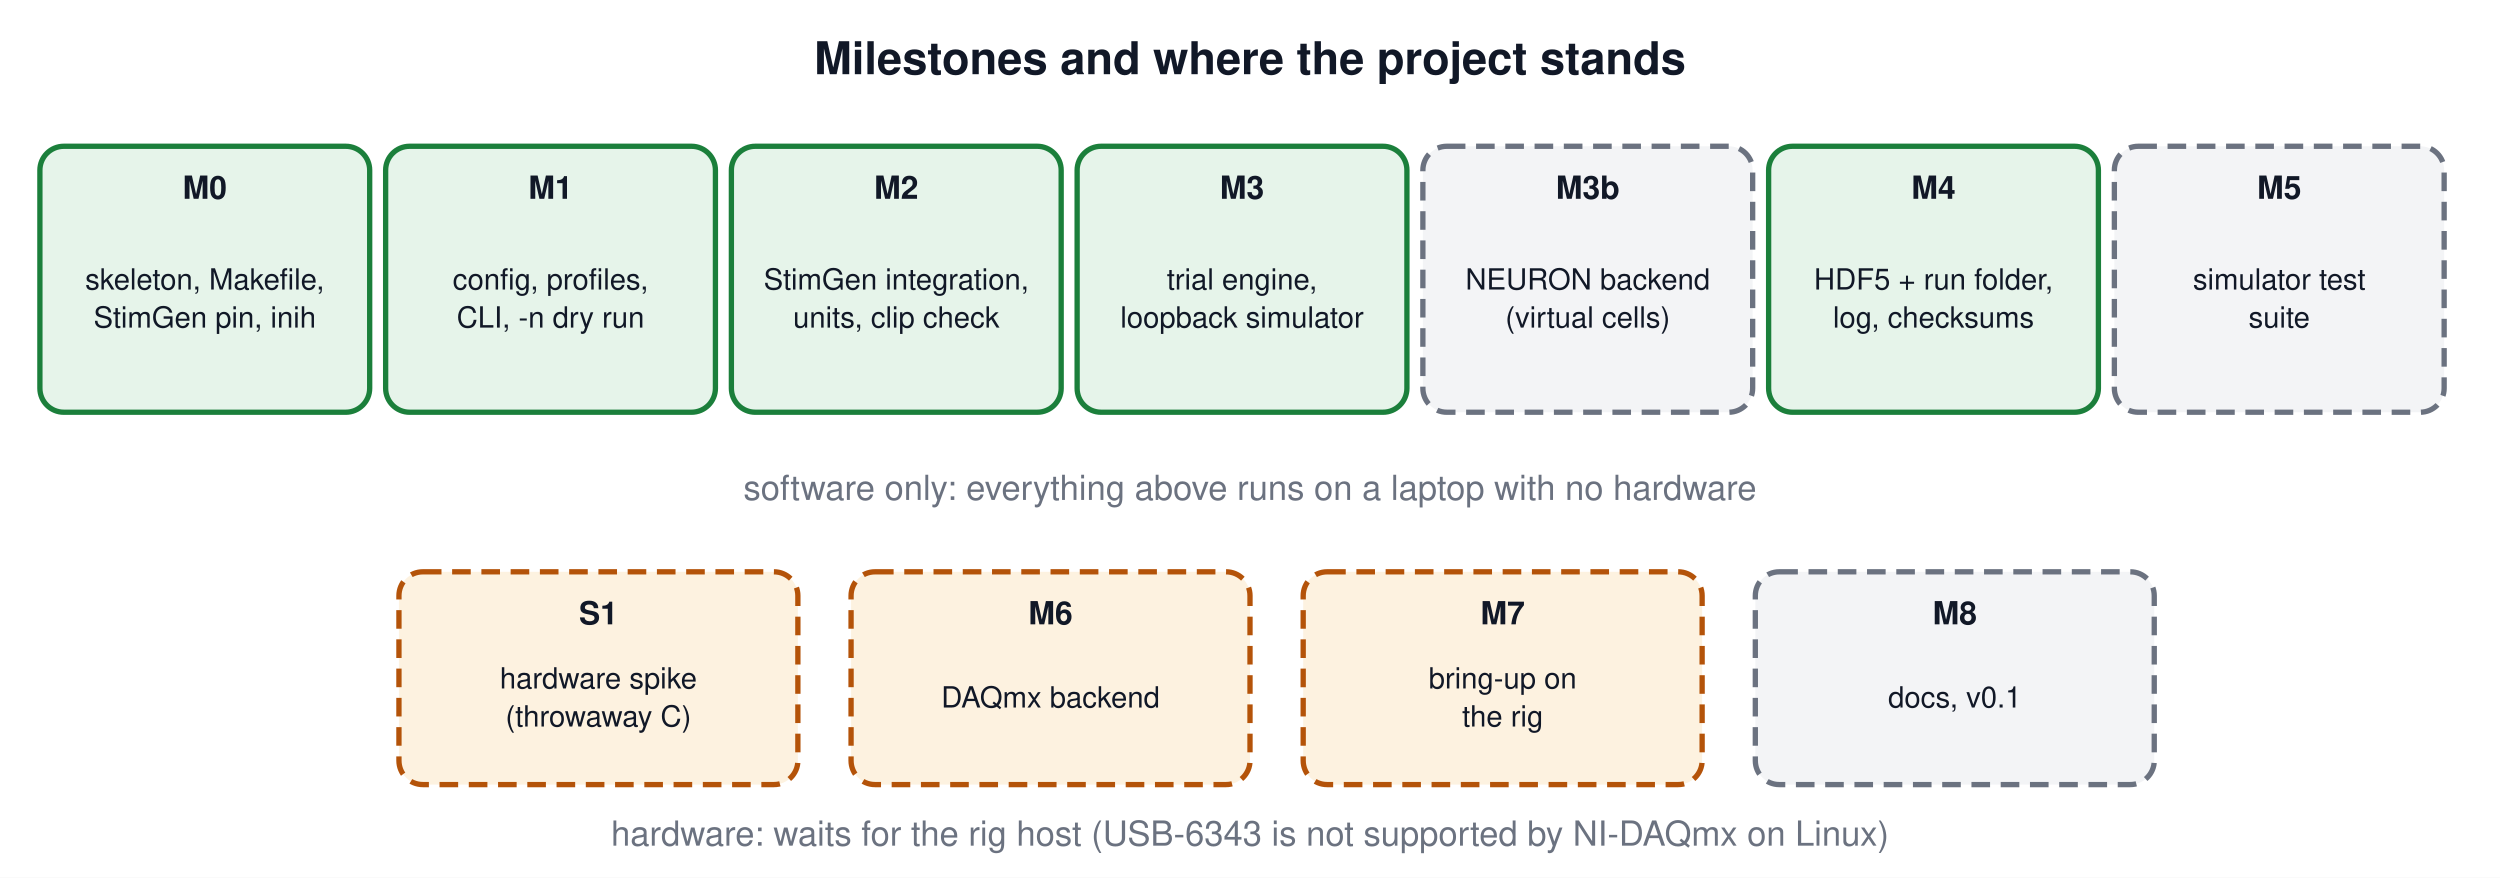
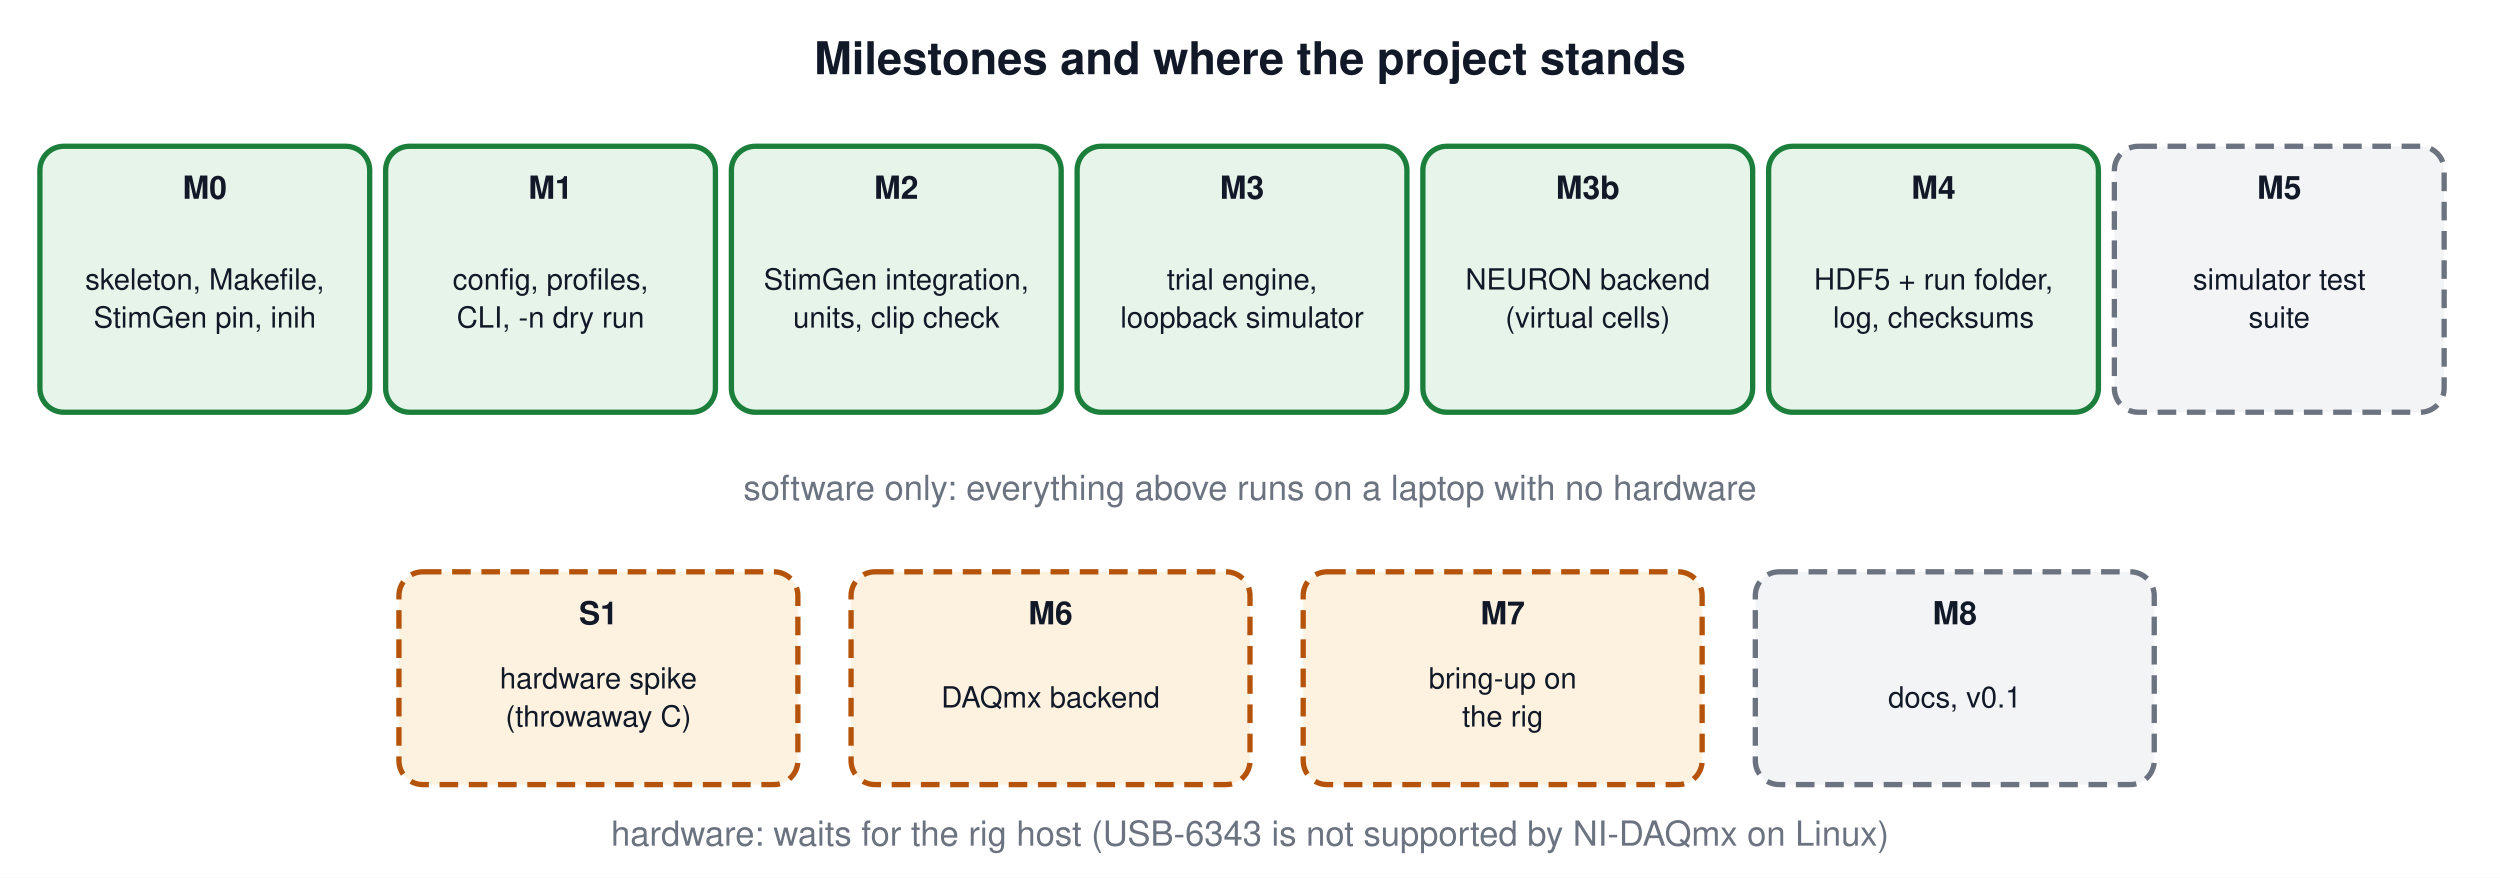
<svg xmlns="http://www.w3.org/2000/svg" viewBox="0 0 940 330" width="940" height="330" font-family="Helvetica, Arial, sans-serif" role="img" aria-labelledby="t d">
  <defs>
    <marker id="ah" viewBox="0 0 10 10" refX="9" refY="5" markerWidth="8" markerHeight="8" orient="auto-start-reverse">
      <path d="M0,0 L10,5 L0,10 z" fill="#111827" />
    </marker>
  </defs>
  <rect width="100%" height="100%" fill="#ffffff" />
  <text x="470" y="24" font-size="17" text-anchor="middle" font-weight="bold" fill="#111827" dominant-baseline="central">Milestones and where the project stands</text>
  <rect x="15" y="55" width="124" height="100" rx="9" fill="#e6f4ea" stroke="#1b7f3b" stroke-width="2" />
  <text x="77" y="72" font-size="12" text-anchor="middle" font-weight="bold" fill="#111827" dominant-baseline="central">M0</text>
  <text x="77" y="106.35" font-size="11" text-anchor="middle" font-weight="normal" fill="#111827" dominant-baseline="central">skeleton, Makefile,</text>
  <text x="77" y="120.65" font-size="11" text-anchor="middle" font-weight="normal" fill="#111827" dominant-baseline="central">StimGen pin, inih</text>
  <rect x="145" y="55" width="124" height="100" rx="9" fill="#e6f4ea" stroke="#1b7f3b" stroke-width="2" />
  <text x="207" y="72" font-size="12" text-anchor="middle" font-weight="bold" fill="#111827" dominant-baseline="central">M1</text>
  <text x="207" y="106.35" font-size="11" text-anchor="middle" font-weight="normal" fill="#111827" dominant-baseline="central">config, profiles,</text>
  <text x="207" y="120.65" font-size="11" text-anchor="middle" font-weight="normal" fill="#111827" dominant-baseline="central">CLI, -n dry run</text>
  <rect x="275" y="55" width="124" height="100" rx="9" fill="#e6f4ea" stroke="#1b7f3b" stroke-width="2" />
  <text x="337" y="72" font-size="12" text-anchor="middle" font-weight="bold" fill="#111827" dominant-baseline="central">M2</text>
  <text x="337" y="106.35" font-size="11" text-anchor="middle" font-weight="normal" fill="#111827" dominant-baseline="central">StimGen integration,</text>
  <text x="337" y="120.65" font-size="11" text-anchor="middle" font-weight="normal" fill="#111827" dominant-baseline="central">units, clip check</text>
  <rect x="405" y="55" width="124" height="100" rx="9" fill="#e6f4ea" stroke="#1b7f3b" stroke-width="2" />
  <text x="467" y="72" font-size="12" text-anchor="middle" font-weight="bold" fill="#111827" dominant-baseline="central">M3</text>
  <text x="467" y="106.35" font-size="11" text-anchor="middle" font-weight="normal" fill="#111827" dominant-baseline="central">trial engine,</text>
  <text x="467" y="120.65" font-size="11" text-anchor="middle" font-weight="normal" fill="#111827" dominant-baseline="central">loopback simulator</text>
-   <rect x="535" y="55" width="124" height="100" rx="9" fill="#f3f4f6" stroke="#6b7280" stroke-width="2" stroke-dasharray="7 4" />
+   <rect x="535" y="55" width="124" height="100" rx="9" fill="#e6f4ea" stroke="#1b7f3b" stroke-width="2" />
  <text x="597" y="72" font-size="12" text-anchor="middle" font-weight="bold" fill="#111827" dominant-baseline="central">M3b</text>
  <text x="597" y="106.35" font-size="11" text-anchor="middle" font-weight="normal" fill="#111827" dominant-baseline="central">NEURON backend</text>
  <text x="597" y="120.65" font-size="11" text-anchor="middle" font-weight="normal" fill="#111827" dominant-baseline="central">(virtual cells)</text>
  <rect x="665" y="55" width="124" height="100" rx="9" fill="#e6f4ea" stroke="#1b7f3b" stroke-width="2" />
  <text x="727" y="72" font-size="12" text-anchor="middle" font-weight="bold" fill="#111827" dominant-baseline="central">M4</text>
  <text x="727" y="106.35" font-size="11" text-anchor="middle" font-weight="normal" fill="#111827" dominant-baseline="central">HDF5 + run folder,</text>
  <text x="727" y="120.65" font-size="11" text-anchor="middle" font-weight="normal" fill="#111827" dominant-baseline="central">log, checksums</text>
  <rect x="795" y="55" width="124" height="100" rx="9" fill="#f3f4f6" stroke="#6b7280" stroke-width="2" stroke-dasharray="7 4" />
  <text x="857" y="72" font-size="12" text-anchor="middle" font-weight="bold" fill="#111827" dominant-baseline="central">M5</text>
  <text x="857" y="106.35" font-size="11" text-anchor="middle" font-weight="normal" fill="#111827" dominant-baseline="central">simulator test</text>
  <text x="857" y="120.65" font-size="11" text-anchor="middle" font-weight="normal" fill="#111827" dominant-baseline="central">suite</text>
  <text x="470" y="185" font-size="13" text-anchor="middle" font-weight="normal" fill="#6b7280" dominant-baseline="central">software only: everything above runs on a laptop with no hardware</text>
  <rect x="150" y="215" width="150" height="80" rx="9" fill="#fdf2e0" stroke="#b45309" stroke-width="2" stroke-dasharray="7 4" />
  <text x="225" y="232" font-size="12" text-anchor="middle" font-weight="bold" fill="#111827" dominant-baseline="central">S1</text>
  <text x="225" y="256.35" font-size="11" text-anchor="middle" font-weight="normal" fill="#111827" dominant-baseline="central">hardware spike</text>
  <text x="225" y="270.65" font-size="11" text-anchor="middle" font-weight="normal" fill="#111827" dominant-baseline="central">(throwaway C)</text>
  <rect x="320" y="215" width="150" height="80" rx="9" fill="#fdf2e0" stroke="#b45309" stroke-width="2" stroke-dasharray="7 4" />
  <text x="395" y="232" font-size="12" text-anchor="middle" font-weight="bold" fill="#111827" dominant-baseline="central">M6</text>
  <text x="395" y="263.5" font-size="11" text-anchor="middle" font-weight="normal" fill="#111827" dominant-baseline="central">DAQmx backend</text>
  <rect x="490" y="215" width="150" height="80" rx="9" fill="#fdf2e0" stroke="#b45309" stroke-width="2" stroke-dasharray="7 4" />
  <text x="565" y="232" font-size="12" text-anchor="middle" font-weight="bold" fill="#111827" dominant-baseline="central">M7</text>
  <text x="565" y="256.35" font-size="11" text-anchor="middle" font-weight="normal" fill="#111827" dominant-baseline="central">bring-up on</text>
  <text x="565" y="270.65" font-size="11" text-anchor="middle" font-weight="normal" fill="#111827" dominant-baseline="central">the rig</text>
  <rect x="660" y="215" width="150" height="80" rx="9" fill="#f3f4f6" stroke="#6b7280" stroke-width="2" stroke-dasharray="7 4" />
  <text x="735" y="232" font-size="12" text-anchor="middle" font-weight="bold" fill="#111827" dominant-baseline="central">M8</text>
  <text x="735" y="263.5" font-size="11" text-anchor="middle" font-weight="normal" fill="#111827" dominant-baseline="central">docs, v0.1</text>
  <text x="470" y="315" font-size="13" text-anchor="middle" font-weight="normal" fill="#6b7280" dominant-baseline="central">hardware: waits for the rig host (USB-6343 is not supported by NI-DAQmx on Linux)</text>
</svg>
